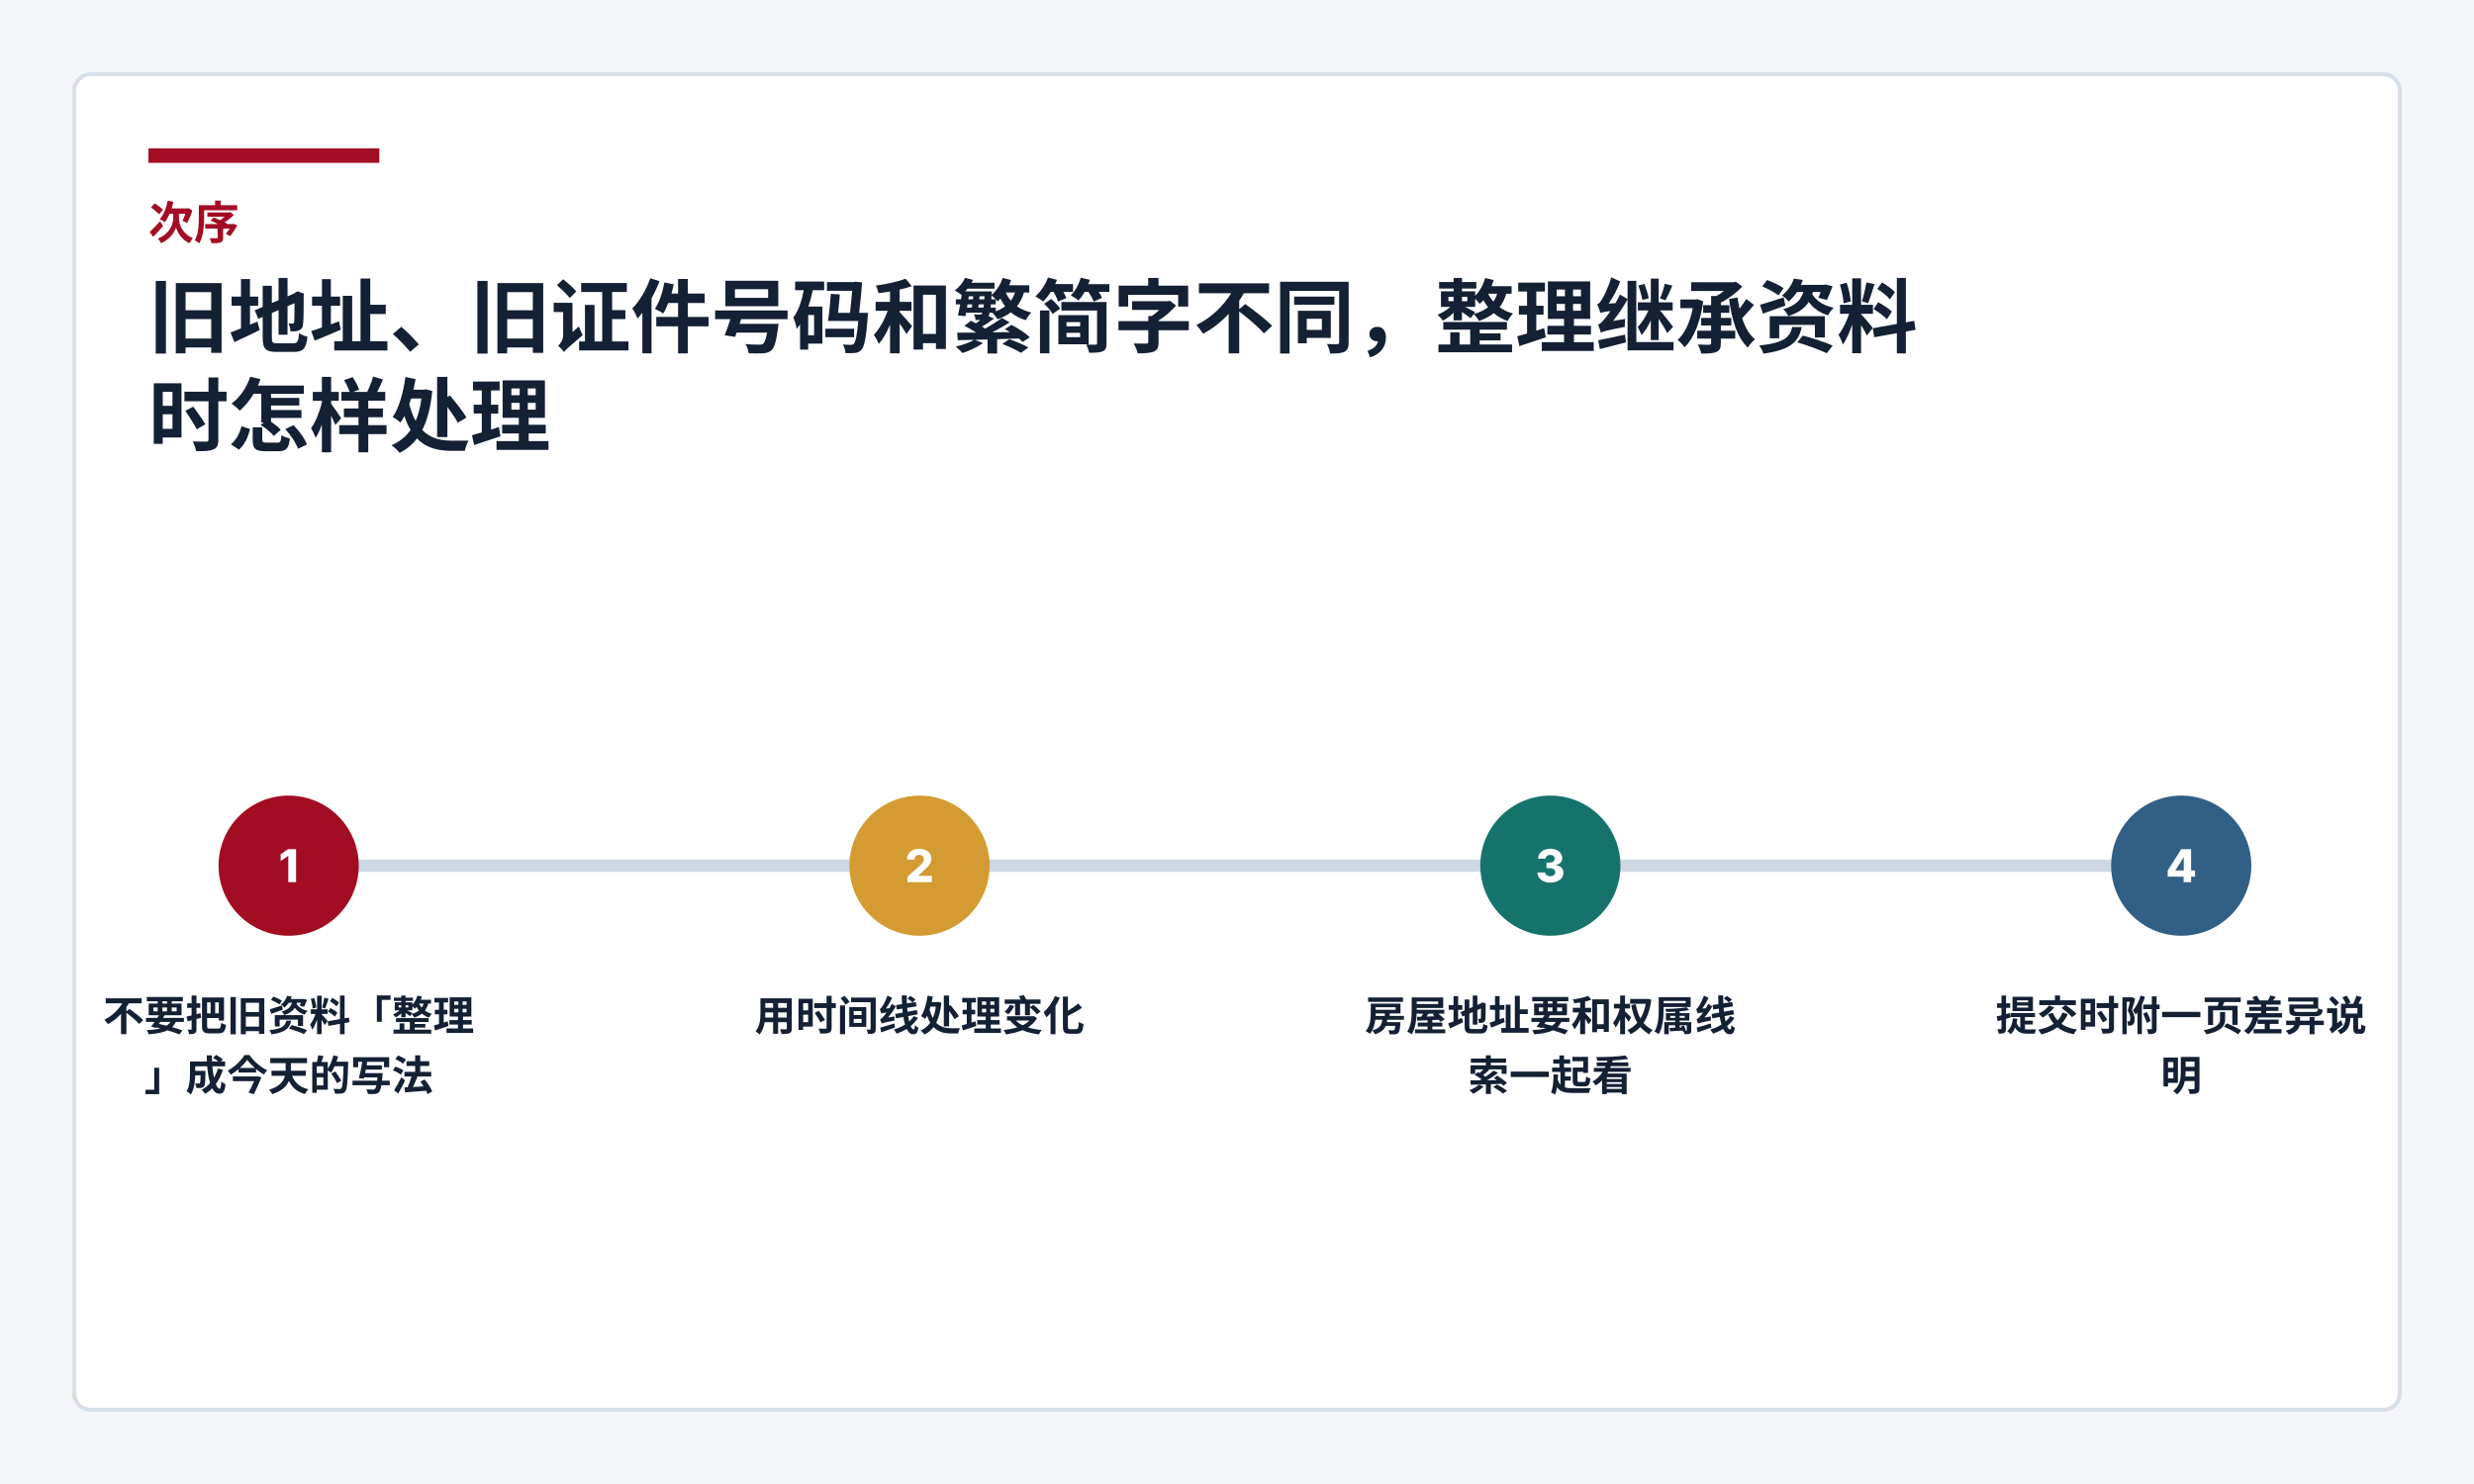
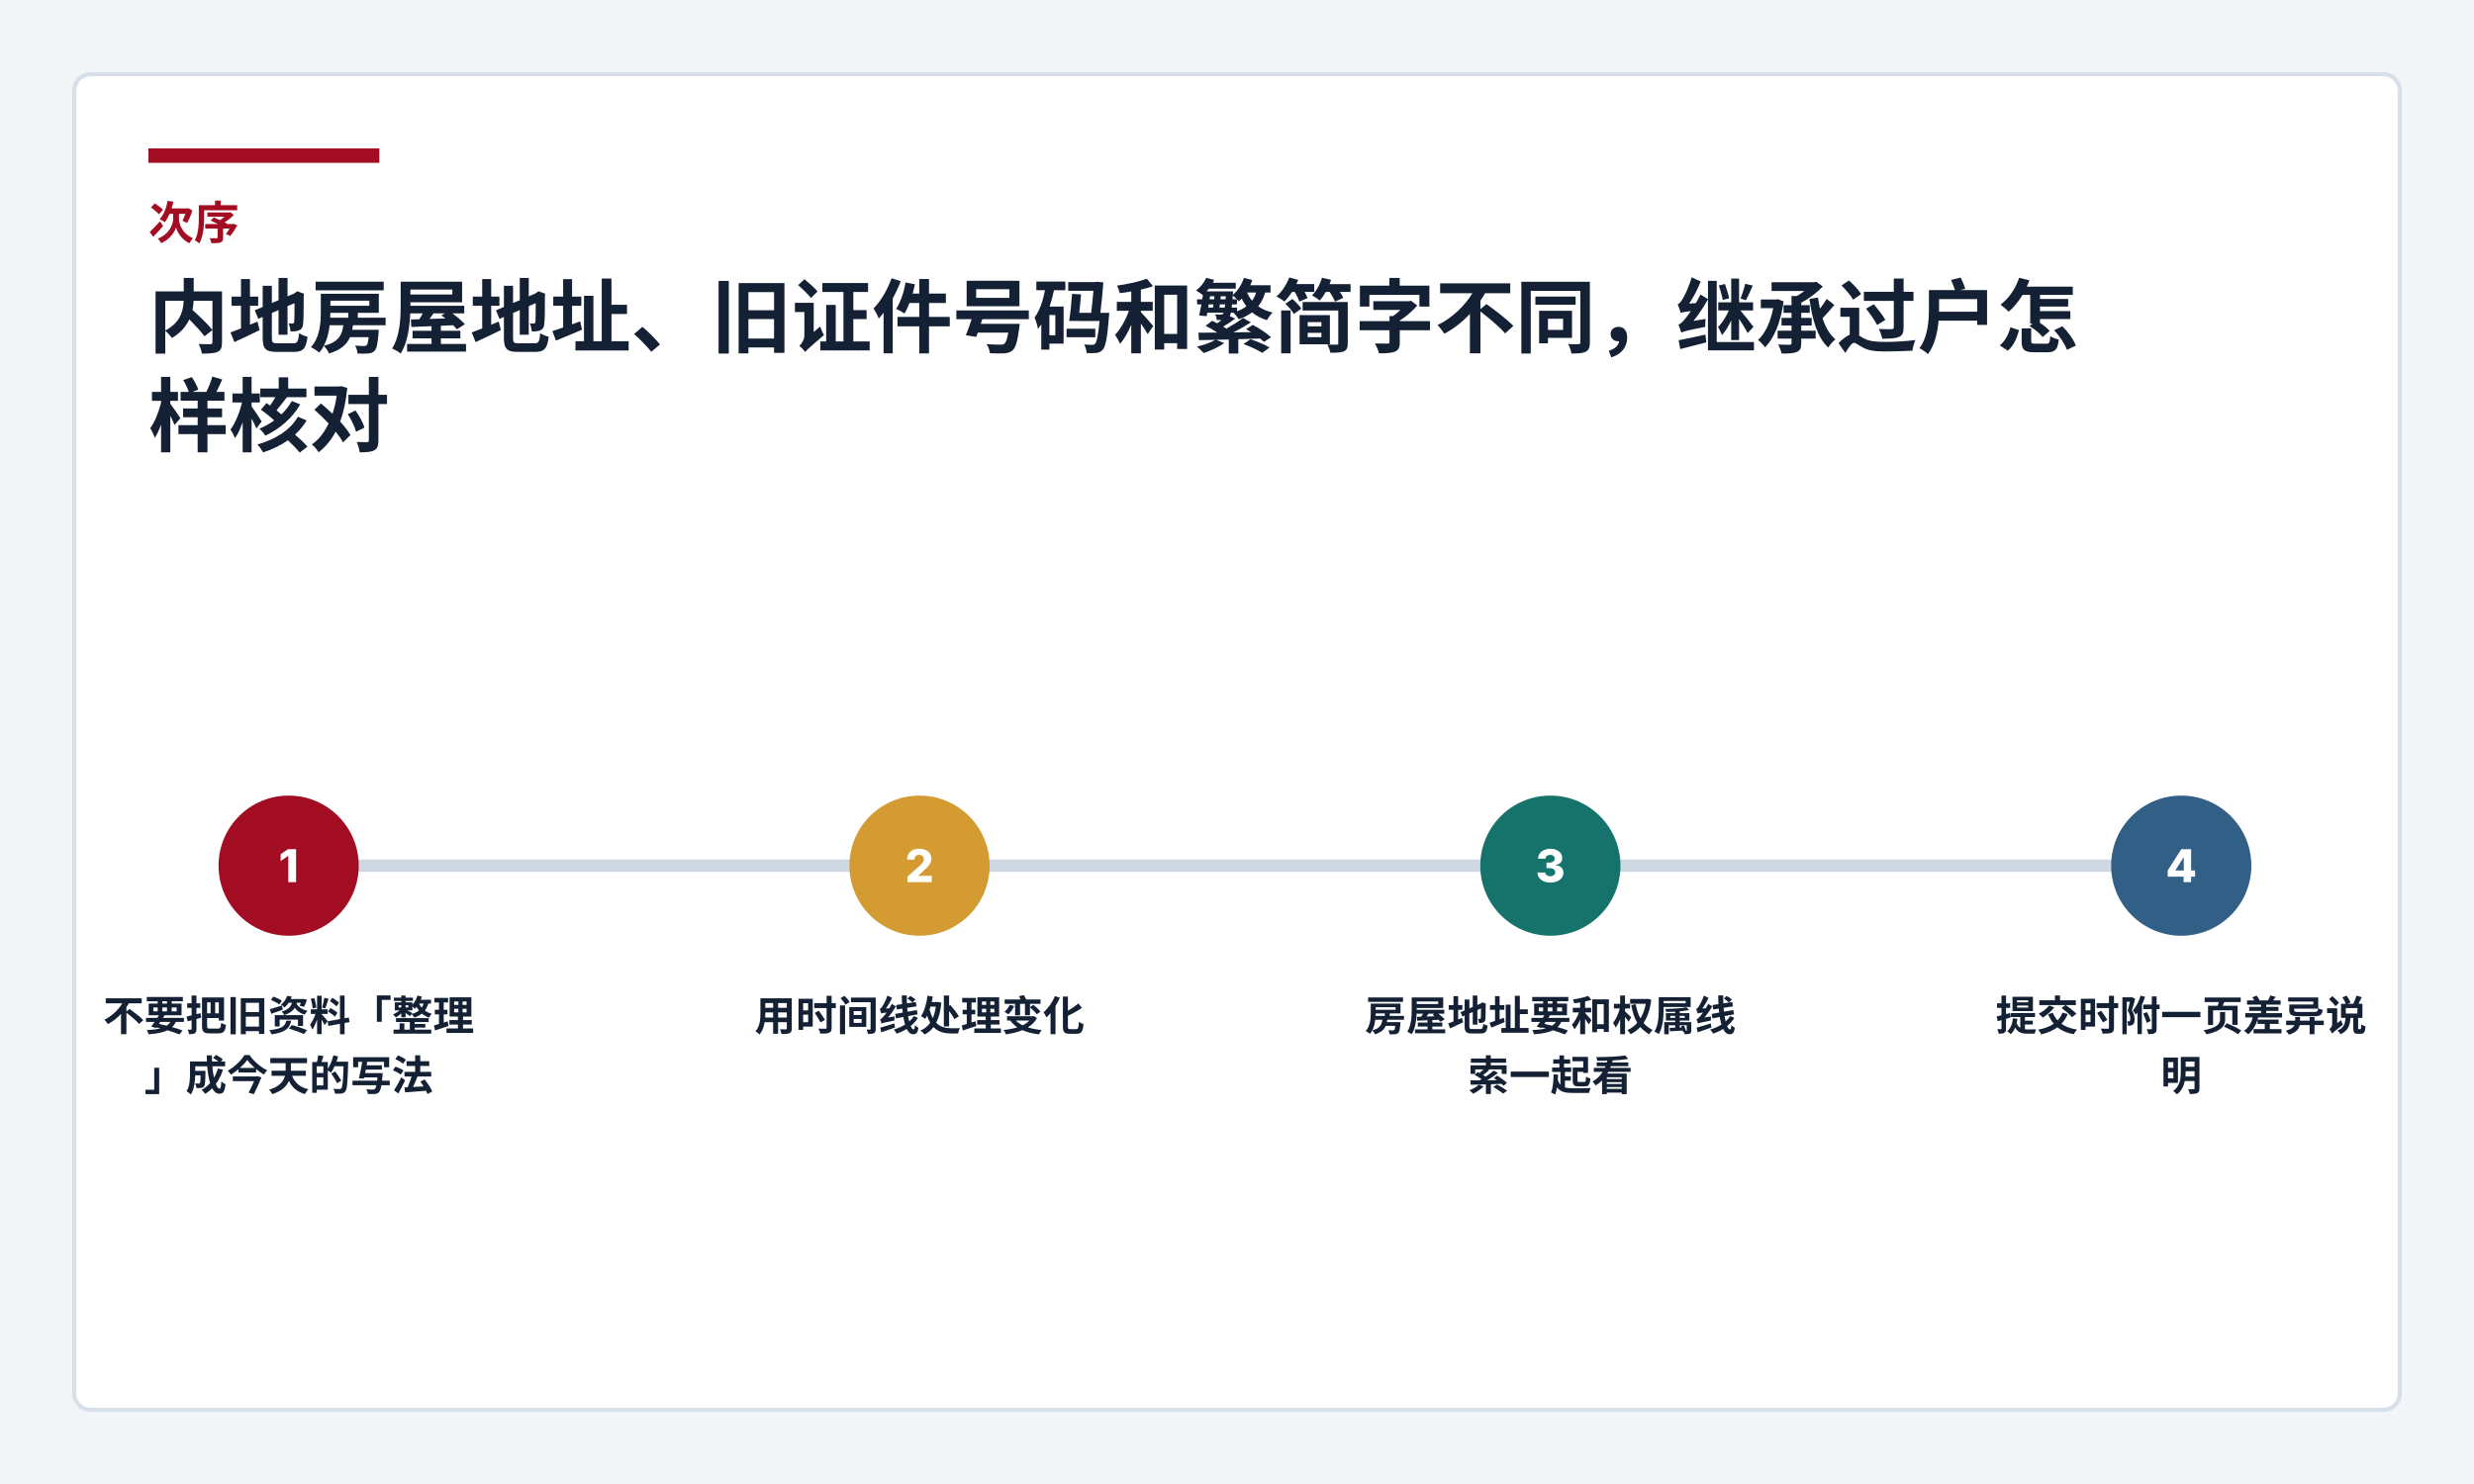
- <svg xmlns="http://www.w3.org/2000/svg" width="1200" height="720" viewBox="0 0 1200 720" role="img" aria-label="旧地址、旧证件号码和繁简字不同，整理继承资料时怎样处理">
+ <svg xmlns="http://www.w3.org/2000/svg" width="1200" height="720" viewBox="0 0 1200 720" role="img" aria-label="内地房屋地址、旧证件号码和繁简字不同，继承过户怎样核对">
  <style>
      .bg{fill:#f3f6f8}.panel{fill:#fff;stroke:#d7dfe8;stroke-width:2}.ink{fill:#142033}.muted{fill:#52647a}.red{fill:#a30d23}.gold{fill:#d39b31}.teal{fill:#16736b}.blue{fill:#315f86}
      .kicker{font:700 22px -apple-system,BlinkMacSystemFont,"Segoe UI","PingFang TC","Microsoft JhengHei",sans-serif;letter-spacing:0}.title{font:760 39px -apple-system,BlinkMacSystemFont,"Segoe UI","PingFang TC","Microsoft JhengHei",sans-serif;letter-spacing:0}.label{font:700 24px -apple-system,BlinkMacSystemFont,"Segoe UI","PingFang TC","Microsoft JhengHei",sans-serif;letter-spacing:0}.small{font:600 20px -apple-system,BlinkMacSystemFont,"Segoe UI","PingFang TC","Microsoft JhengHei",sans-serif;letter-spacing:0}.num{font:760 22px -apple-system,BlinkMacSystemFont,"Segoe UI",sans-serif;letter-spacing:0}
    </style>
  <rect class="bg" width="1200" height="720" />
  <rect class="panel" x="36" y="36" width="1128" height="648" rx="8" />
  <rect class="red" x="72" y="72" width="112" height="7" />
  <text x="72" y="116" text-anchor="start" class="kicker red">次序</text>
-   <text x="72" y="168" text-anchor="start" class="title ink">旧地址、旧证件号码和繁简字不同，整理继承资料</text>
-   <text x="72" y="216" text-anchor="start" class="title ink">时怎样处理</text>
+   <text x="72" y="168" text-anchor="start" class="title ink">内地房屋地址、旧证件号码和繁简字不同，继承过户怎</text>
+   <text x="72" y="216" text-anchor="start" class="title ink">样核对</text>
  <line x1="140" y1="420" x2="1060" y2="420" stroke="#ced8e2" stroke-width="6" />
  <circle class="red" cx="140" cy="420" r="34" />
  <text class="num" x="140" y="428" text-anchor="middle" fill="#fff">1</text>
  <text x="140" y="500" text-anchor="middle" class="small ink">不要把旧资料「整理</text>
  <text x="140" y="529" text-anchor="middle" class="small ink">」成今天的写法</text>
  <circle class="gold" cx="446" cy="420" r="34" />
  <text class="num" x="446" y="428" text-anchor="middle" fill="#fff">2</text>
  <text x="446" y="500" text-anchor="middle" class="small ink">用时间线处理变化</text>
  <circle class="teal" cx="752" cy="420" r="34" />
  <text class="num" x="752" y="428" text-anchor="middle" fill="#fff">3</text>
  <text x="752" y="500" text-anchor="middle" class="small ink">房屋地址要和权属线</text>
  <text x="752" y="529" text-anchor="middle" class="small ink">索一起看</text>
  <circle class="blue" cx="1058" cy="420" r="34" />
  <text class="num" x="1058" y="428" text-anchor="middle" fill="#fff">4</text>
  <text x="1058" y="500" text-anchor="middle" class="small ink">提交时附一页差异说</text>
  <text x="1058" y="529" text-anchor="middle" class="small ink">明</text>
</svg>
